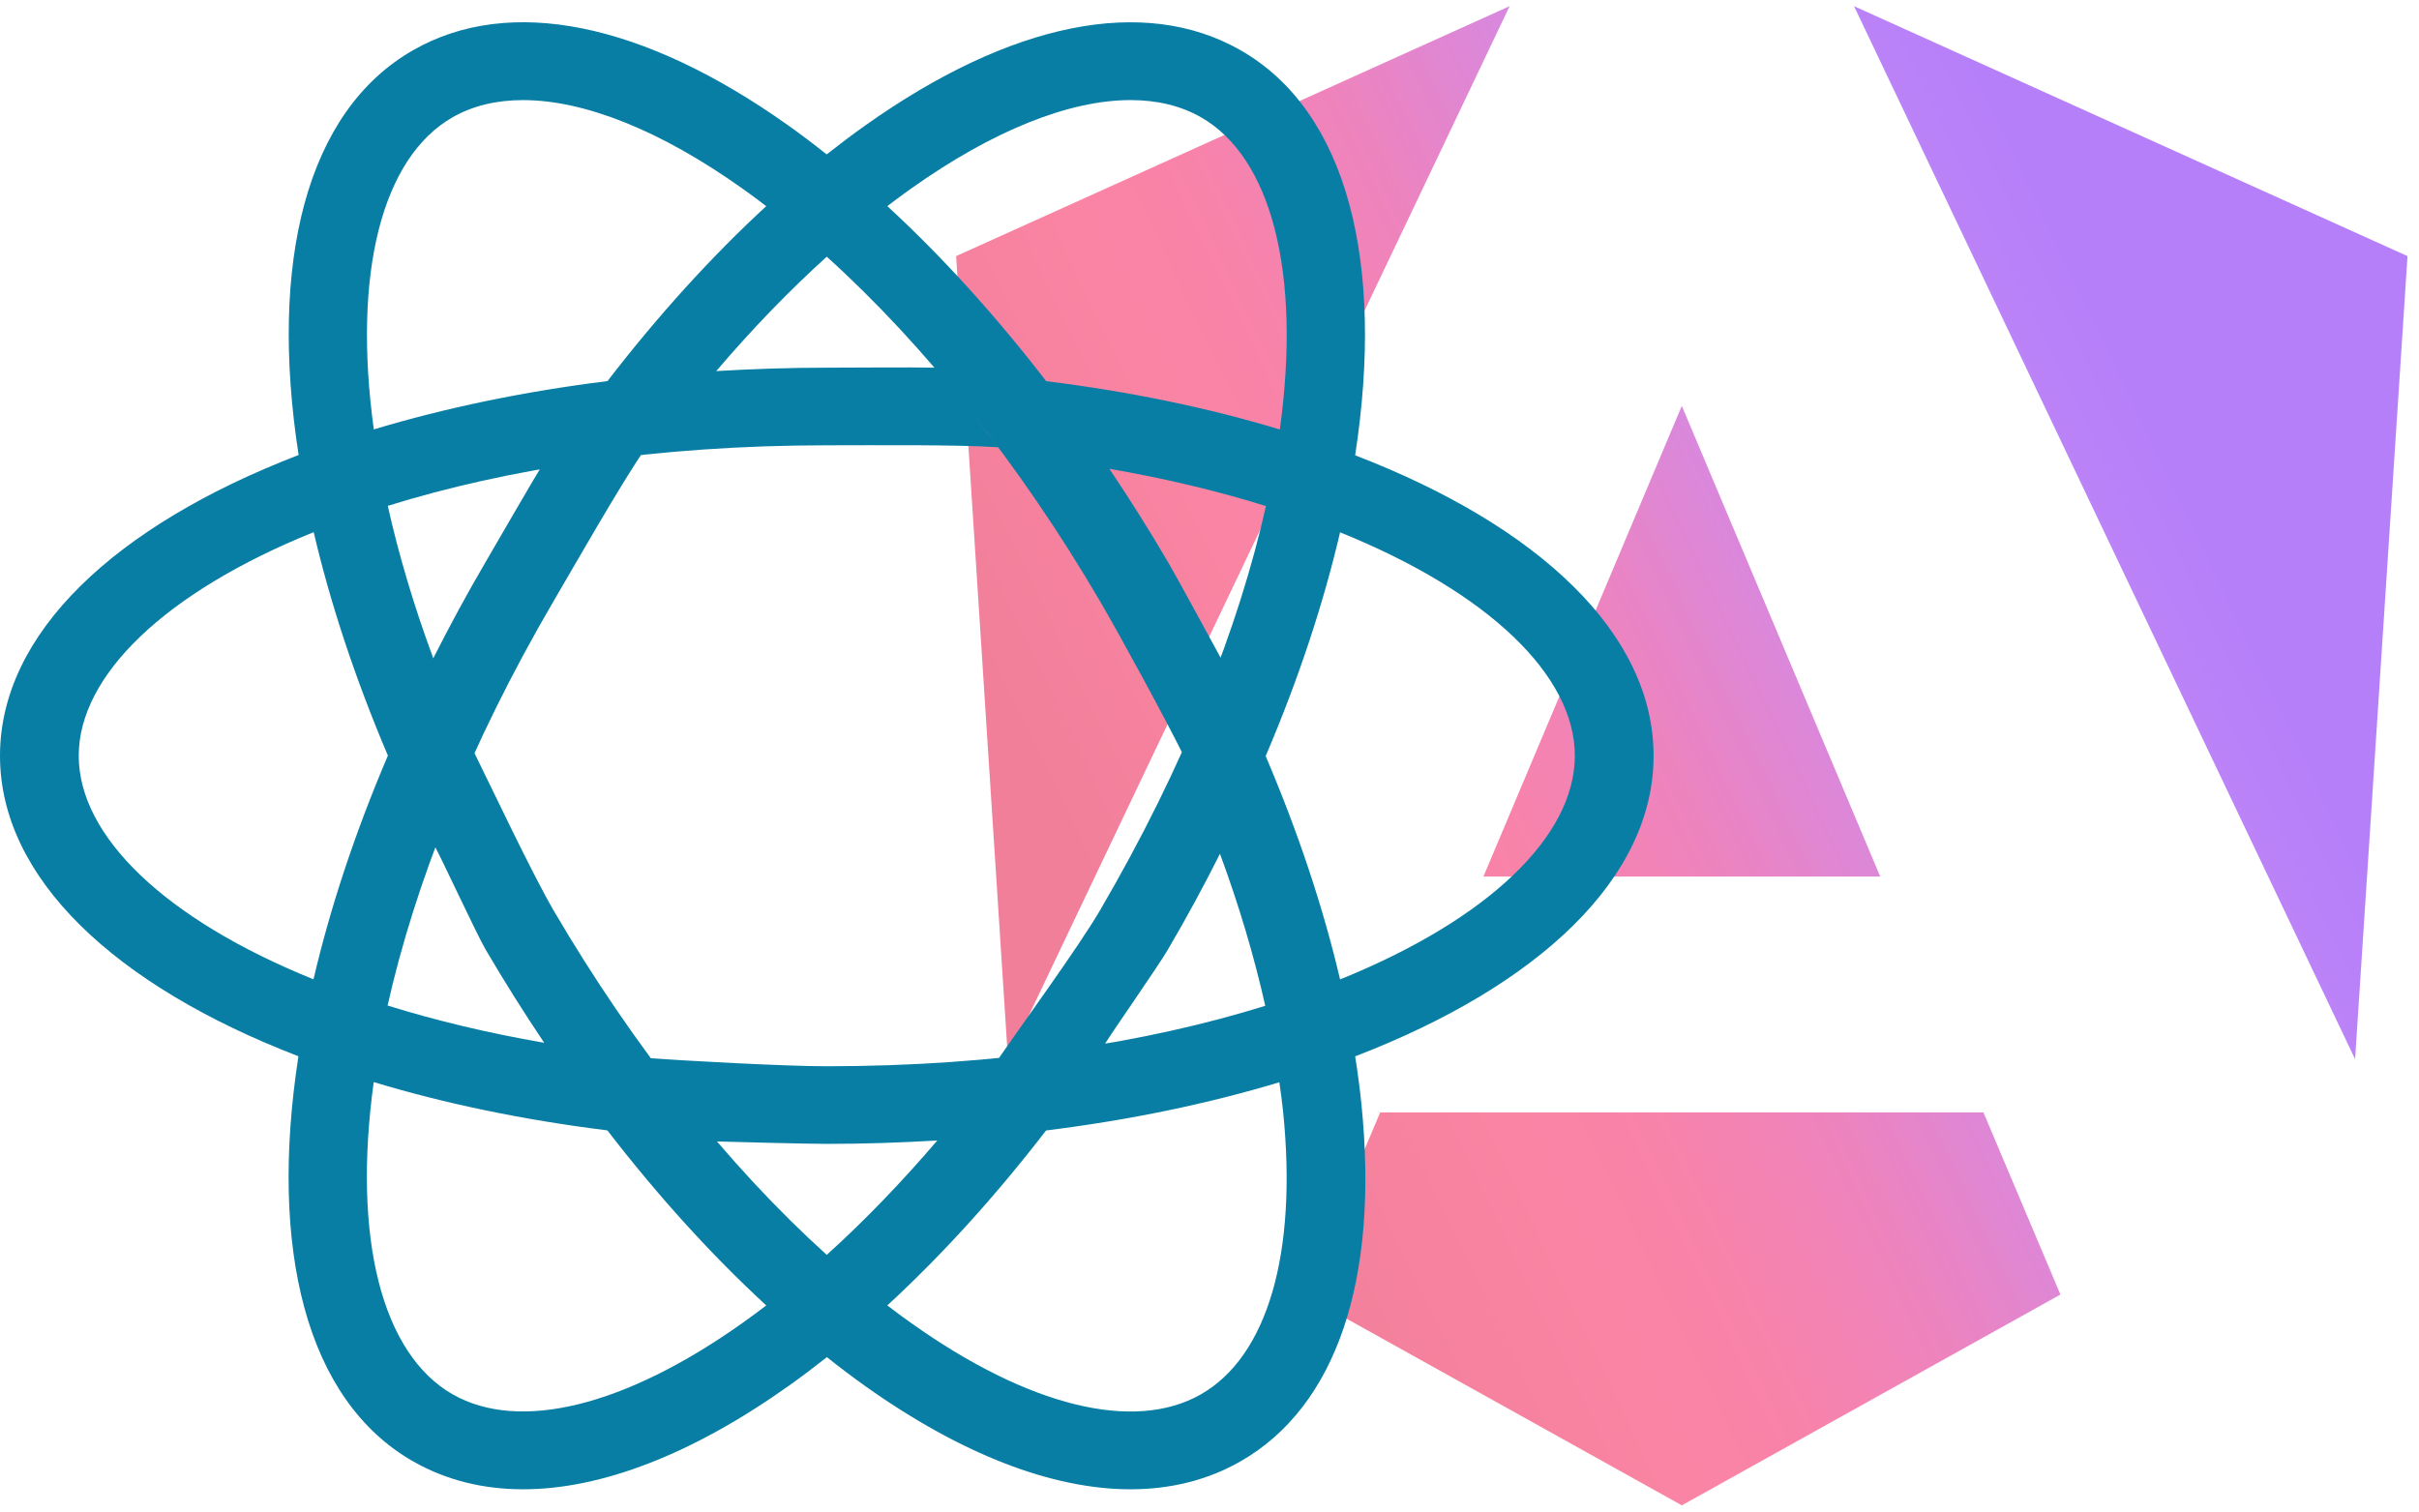
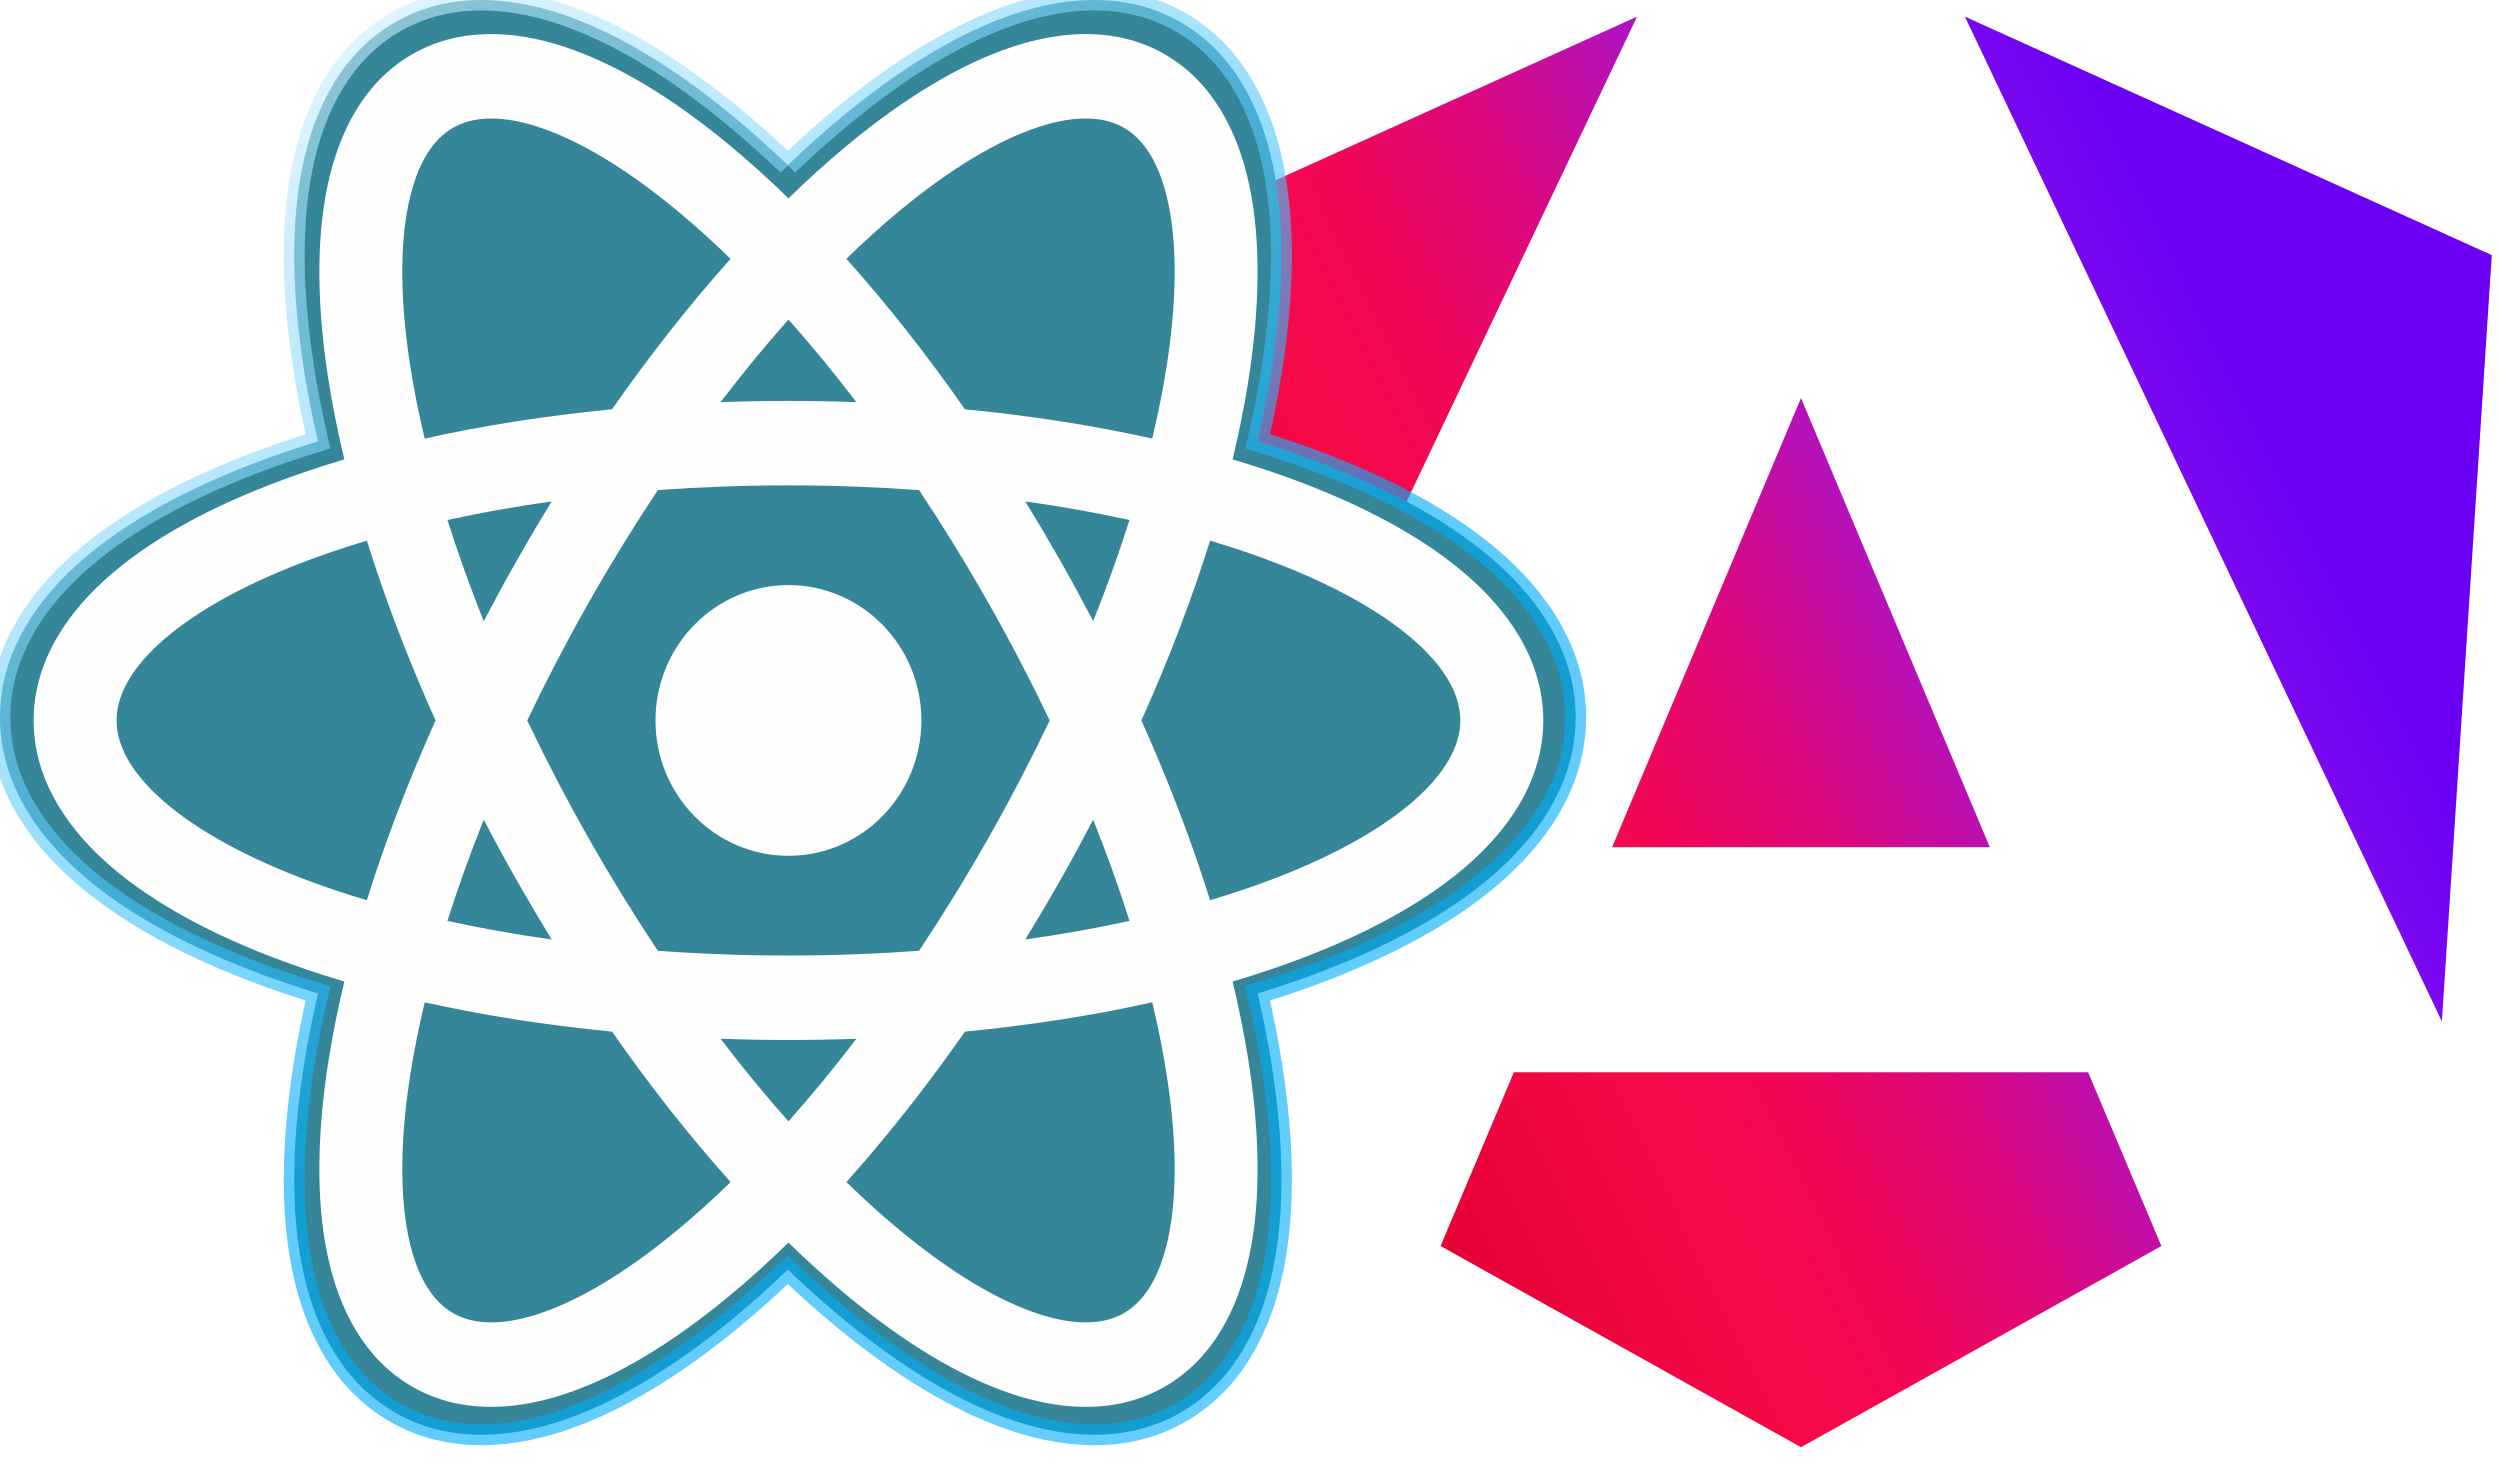
- <svg xmlns="http://www.w3.org/2000/svg" width="200" height="125" enable-background="new 0 0 128 128">
-   <g>
-     <g opacity="0.5" stroke="null" id="svg_6">
-       <g stroke="null" id="svg_7">
-         <path stroke="null" id="svg_4" fill="url(#svg_5)" d="m199.05,21.18l-4.333,66.414l-41.429,-87.084l45.763,20.67l0,0l-0,0zm-28.695,85.876l-31.304,17.434l-31.305,-17.434l6.367,-15.061l49.875,0l6.367,15.061l-0,0zm-31.304,-73.491l16.404,38.925l-32.808,0l16.404,-38.925l-0,0l0,0l0,0zm-55.711,54.028l-4.289,-66.414l45.763,-20.67l-41.474,87.084l0,0l-0,0z" />
-       </g>
-     </g>
-     <path fill="#087EA4" id="svg_8" d="m-36.179,321.394c10.67,0 19.32,-8.89 19.32,-19.857c0,-10.967 -8.65,-19.857 -19.32,-19.857c-10.67,0 -19.32,8.89 -19.32,19.857c0,10.967 8.65,19.857 19.32,19.857z" />
-     <path stroke="null" fill="#087EA4" id="Shape" d="m136.716,62.502c0,-10.126 -9.522,-19.016 -24.674,-24.85c2.449,-15.871 -0.602,-28.452 -9.505,-33.515c-7.951,-4.525 -18.961,-2.311 -31.005,6.242c-1.066,0.754 -2.124,1.557 -3.182,2.391c-1.05,-0.834 -2.108,-1.637 -3.166,-2.391c-12.044,-8.553 -23.054,-10.776 -31.005,-6.242c-8.895,5.063 -11.946,17.636 -9.489,33.491c-15.169,5.841 -24.69,14.74 -24.69,24.874c0,10.126 9.521,19.016 24.674,24.85c-2.449,15.871 0.602,28.452 9.505,33.515c2.694,1.533 5.745,2.295 9.066,2.295c6.47,0 13.981,-2.889 21.94,-8.537c1.066,-0.754 2.124,-1.557 3.182,-2.391c1.05,0.834 2.108,1.637 3.166,2.391c7.959,5.656 15.47,8.537 21.939,8.537c3.32,0 6.372,-0.762 9.066,-2.295c7.951,-4.525 11.506,-15.036 10.018,-29.6c-0.13,-1.284 -0.302,-2.584 -0.513,-3.908c15.161,-5.833 24.674,-14.724 24.674,-24.858zm-61.376,-46.915c6.771,-4.806 13.069,-7.31 18.131,-7.31c2.189,0 4.142,0.465 5.81,1.412c5.827,3.322 8.317,12.846 6.535,25.828c-5.859,-1.773 -12.345,-3.129 -19.319,-3.996c-4.175,-5.416 -8.602,-10.302 -13.134,-14.475c0.659,-0.497 1.318,-0.995 1.978,-1.46zm-37.906,-5.897c1.668,-0.947 3.621,-1.412 5.81,-1.412c5.062,0 11.36,2.495 18.131,7.31c0.659,0.465 1.318,0.955 1.977,1.46c-4.533,4.172 -8.952,9.051 -13.126,14.467c-6.966,0.867 -13.46,2.231 -19.319,3.996c-1.782,-12.974 0.7,-22.499 6.526,-25.82zm-30.924,52.812c0,-6.636 7.129,-13.528 19.425,-18.495c1.375,5.881 3.426,12.1 6.136,18.479c-2.726,6.387 -4.777,12.613 -6.152,18.503c-12.28,-4.967 -19.409,-11.851 -19.409,-18.487zm54.865,46.915c-9.7,6.885 -18.424,9.034 -23.941,5.898c-5.827,-3.322 -8.317,-12.846 -6.535,-25.829c5.859,1.773 12.345,3.129 19.319,3.996c4.175,5.416 8.602,10.303 13.134,14.475c-0.659,0.505 -1.318,0.995 -1.977,1.46zm6.982,-5.641c-8.138,-7.35 -15.958,-17.171 -22.558,-28.436c-1.766,-3.009 -5.336,-10.572 -6.785,-13.501c-1.156,2.728 -2.297,5.231 -3.192,7.894c0.732,1.34 3.556,7.468 4.337,8.808c1.546,2.64 3.166,5.207 4.834,7.695c-4.679,-0.81 -9.009,-1.853 -12.947,-3.081c2.238,-9.965 6.706,-21.456 13.753,-33.491c1.733,-2.961 5.499,-9.572 7.387,-12.316c-2.978,0.377 -5.37,0.252 -8.17,0.822c-0.814,1.3 -4.076,6.952 -4.857,8.292c-1.563,2.664 -2.995,5.328 -4.337,7.976c-1.628,-4.405 -2.873,-8.625 -3.76,-12.605c9.871,-3.073 22.2,-5.007 36.295,-5.007c3.524,0 10.883,-0.07 14.17,0.162c-1.815,-2.351 -3.371,-4.479 -5.267,-6.581c-1.538,-0.048 -7.333,0 -8.903,0c-3.109,0 -6.152,0.104 -9.139,0.281c2.962,-3.474 6.03,-6.652 9.139,-9.46c8.13,7.35 15.958,17.171 22.558,28.436c1.733,2.961 5.479,9.853 6.951,12.838c1.164,-2.728 2.265,-5.216 3.168,-7.896c-0.732,-1.348 -3.699,-6.819 -4.48,-8.151c-1.546,-2.64 -3.166,-5.207 -4.834,-7.687c4.679,0.81 9.009,1.853 12.947,3.081c-2.238,9.965 -6.706,21.455 -13.753,33.491c-1.733,2.961 -6.666,9.741 -8.554,12.485c2.978,-0.377 6.204,-0.941 9.003,-1.51c0.814,-1.3 4.409,-6.433 5.19,-7.773c1.554,-2.648 2.987,-5.296 4.313,-7.936c1.579,4.285 2.832,8.497 3.743,12.573c-9.863,3.073 -22.175,4.999 -36.254,4.999c-3.524,0 -11.716,-0.457 -15.004,-0.69c1.815,2.351 3.769,4.799 5.665,6.901c1.538,0.048 7.768,0.208 9.339,0.208c3.109,0 6.152,-0.104 9.139,-0.281c-2.97,3.474 -6.03,6.652 -9.139,9.46zm30.924,11.538c-5.517,3.145 -14.249,0.995 -23.941,-5.898c-0.659,-0.465 -1.318,-0.955 -1.978,-1.46c4.533,-4.172 8.952,-9.051 13.126,-14.467c6.958,-0.867 13.436,-2.223 19.287,-3.988c0.114,0.81 0.228,1.621 0.309,2.415c1.196,11.731 -1.286,20.252 -6.803,23.397zm11.515,-34.318c-1.4,-5.97 -3.475,-12.188 -6.152,-18.471c2.726,-6.387 4.777,-12.613 6.152,-18.503c12.28,4.967 19.409,11.843 19.409,18.479c0,6.636 -7.121,13.52 -19.409,18.495z" />
-   </g>
+ <svg xmlns="http://www.w3.org/2000/svg" width="152" height="89" fill="none">
  <defs>
-     <linearGradient id="svg_5" y2="55.184%" x2="96.132%" y1="90.929%" x1="25.071%">
+     <linearGradient id="svg_6" y2="55.184%" x2="96.132%" y1="90.929%" x1="25.071%">
      <stop offset="0%" stop-color="#E40035" />
      <stop offset="24%" stop-color="#F60A48" />
      <stop offset="35.2%" stop-color="#F20755" />
      <stop offset="49.4%" stop-color="#DC087D" />
      <stop offset="74.5%" stop-color="#9717E7" />
      <stop offset="100%" stop-color="#6C00F5" />
    </linearGradient>
+     <linearGradient gradientUnits="userSpaceOnUse" y2="112.781" x2="87.729" y1="-10.284" x1="11.659" id="svg_1">
+       <stop stop-opacity="0.59" stop-color="white" />
+       <stop stop-opacity="0.63" stop-color="#00ADF7" offset="0.508" />
+       <stop stop-opacity="0.58" stop-color="#00ADF7" offset="1" />
+     </linearGradient>
  </defs>
+   <g>
+     <g id="svg_13">
+       <g stroke="null" id="svg_2">
+         <g stroke="null" id="svg_7">
+           <path stroke="null" id="svg_5" fill="url(#svg_6)" d="m151.5,15.511l-3.033,46.594l-29.001,-61.095l32.034,14.502l0,0l0,-0zm-20.087,60.248l-21.913,12.231l-21.913,-12.231l4.457,-10.566l34.913,0l4.457,10.566zm-21.913,-51.559l11.482,27.308l-22.965,0l11.483,-27.308zm-38.998,37.905l-3.002,-46.594l32.034,-14.502l-29.032,61.095l0,0l0,0z" />
+         </g>
+       </g>
+       <g id="svg_11">
+         <path stroke-width="1.269" stroke="url(#svg_1)" fill="#358699" d="m47.901,10.04c-1.107,-1.06 -2.211,-2.045 -3.306,-2.952c-3.536,-2.926 -7.115,-5.135 -10.526,-6.258c-3.41,-1.123 -7.013,-1.262 -10.123,0.566c-3.107,1.827 -4.787,5.066 -5.535,8.628c-0.749,3.564 -0.66,7.821 0.061,12.401c0.224,1.425 0.512,2.898 0.862,4.41c-1.459,0.447 -2.854,0.929 -4.177,1.443c-4.258,1.655 -7.926,3.706 -10.586,6.151c-2.66,2.444 -4.572,5.544 -4.572,9.189c0,3.645 1.913,6.745 4.572,9.189c2.66,2.445 6.328,4.496 10.586,6.151c1.323,0.514 2.717,0.996 4.176,1.443c-0.35,1.513 -0.638,2.985 -0.862,4.41c-0.721,4.58 -0.81,8.836 -0.061,12.401c0.748,3.562 2.427,6.801 5.535,8.628c3.11,1.828 6.712,1.689 10.123,0.566c3.411,-1.123 6.99,-3.332 10.526,-6.258c1.095,-0.906 2.199,-1.892 3.306,-2.952c1.107,1.06 2.211,2.045 3.306,2.952c3.536,2.926 7.115,5.135 10.526,6.258c3.41,1.123 7.013,1.262 10.123,-0.566c3.107,-1.827 4.787,-5.066 5.535,-8.628c0.749,-3.564 0.66,-7.821 -0.061,-12.401c-0.224,-1.425 -0.512,-2.898 -0.862,-4.411c1.459,-0.447 2.853,-0.929 4.176,-1.443c4.258,-1.655 7.926,-3.707 10.586,-6.151c2.659,-2.444 4.572,-5.544 4.572,-9.189c0,-3.645 -1.913,-6.745 -4.572,-9.189c-2.66,-2.445 -6.328,-4.496 -10.586,-6.151c-1.322,-0.514 -2.717,-0.996 -4.176,-1.443c0.35,-1.513 0.638,-2.985 0.862,-4.41c0.721,-4.58 0.81,-8.836 0.061,-12.401c-0.748,-3.562 -2.427,-6.801 -5.535,-8.628c-3.11,-1.828 -6.712,-1.689 -10.123,-0.566c-3.411,1.123 -6.99,3.332 -10.526,6.258c-1.095,0.906 -2.199,1.892 -3.306,2.952z" />
+         <path fill="#FEFEFE" d="m27.514,7.787c1.147,-0.674 2.836,-0.852 5.25,-0.057c2.413,0.795 5.272,2.484 8.392,5.065c1.073,0.887 2.163,1.87 3.264,2.941c-2.441,2.724 -4.866,5.793 -7.21,9.149c-4.026,0.389 -7.85,0.992 -11.387,1.782c-0.361,-1.506 -0.651,-2.959 -0.87,-4.349c-0.636,-4.042 -0.643,-7.407 -0.113,-9.932c0.531,-2.526 1.526,-3.926 2.673,-4.6zm16.822,1.024c1.191,0.986 2.395,2.071 3.603,3.248c1.208,-1.177 2.411,-2.262 3.603,-3.248c3.4,-2.813 6.807,-4.908 10.02,-5.966c3.213,-1.058 6.51,-1.158 9.323,0.495c2.813,1.654 4.377,4.611 5.083,7.973c0.706,3.362 0.628,7.414 -0.065,11.818c-0.243,1.544 -0.564,3.147 -0.961,4.801c1.605,0.476 3.13,0.995 4.564,1.553c4.093,1.591 7.578,3.548 10.085,5.852c2.506,2.304 4.24,5.161 4.24,8.468c0,3.307 -1.734,6.164 -4.24,8.468c-2.507,2.304 -5.992,4.261 -10.085,5.852c-1.434,0.557 -2.959,1.076 -4.564,1.552c0.397,1.653 0.718,3.257 0.961,4.801c0.693,4.404 0.771,8.456 0.065,11.818c-0.706,3.362 -2.27,6.319 -5.083,7.973c-2.813,1.654 -6.111,1.554 -9.323,0.495c-3.213,-1.058 -6.62,-3.153 -10.02,-5.966c-1.192,-0.986 -2.395,-2.071 -3.603,-3.248c-1.208,1.177 -2.412,2.262 -3.603,3.248c-3.4,2.813 -6.807,4.908 -10.02,5.966c-3.213,1.058 -6.51,1.158 -9.323,-0.495c-2.813,-1.654 -4.377,-4.611 -5.083,-7.973c-0.706,-3.362 -0.628,-7.414 0.065,-11.818c0.243,-1.543 0.564,-3.147 0.961,-4.801c-1.605,-0.476 -3.13,-0.995 -4.565,-1.553c-4.093,-1.591 -7.578,-3.548 -10.085,-5.852c-2.506,-2.304 -4.24,-5.161 -4.24,-8.468c0,-3.307 1.734,-6.164 4.24,-8.468c2.507,-2.304 5.992,-4.261 10.085,-5.852c1.435,-0.558 2.959,-1.076 4.565,-1.553c-0.397,-1.653 -0.718,-3.257 -0.961,-4.801c-0.693,-4.404 -0.771,-8.456 -0.065,-11.818c0.706,-3.362 2.27,-6.319 5.083,-7.972c2.813,-1.654 6.111,-1.554 9.323,-0.495c3.213,1.058 6.62,3.153 10.02,5.966zm-0.527,15.64c1.369,-1.793 2.751,-3.471 4.13,-5.023c1.379,1.552 2.761,3.23 4.13,5.023c-1.361,-0.049 -2.739,-0.074 -4.13,-0.074c-1.391,0 -2.768,0.025 -4.13,0.074zm-16.605,7.165c2.01,-0.44 4.128,-0.82 6.338,-1.13c-0.722,1.176 -1.432,2.378 -2.128,3.605c-0.696,1.226 -1.363,2.454 -2.002,3.678c-0.841,-2.103 -1.577,-4.161 -2.208,-6.153zm8.577,5.042c-1.36,2.398 -2.603,4.789 -3.725,7.146c1.123,2.357 2.365,4.748 3.725,7.146c1.36,2.398 2.772,4.689 4.216,6.858c2.566,0.189 5.221,0.288 7.941,0.288c2.72,0 5.375,-0.1 7.942,-0.289c1.444,-2.168 2.856,-4.459 4.216,-6.858c1.36,-2.399 2.603,-4.789 3.725,-7.146c-1.122,-2.357 -2.365,-4.748 -3.725,-7.146c-1.36,-2.398 -2.772,-4.689 -4.216,-6.858c-2.567,-0.189 -5.221,-0.289 -7.942,-0.289c-2.72,0 -5.375,0.1 -7.941,0.288c-1.444,2.168 -2.856,4.459 -4.216,6.858zm-13.476,-3.785c1.097,3.514 2.495,7.187 4.177,10.931c-1.682,3.744 -3.081,7.418 -4.177,10.931c-1.462,-0.435 -2.843,-0.906 -4.135,-1.408c-3.756,-1.46 -6.622,-3.136 -8.505,-4.866c-1.883,-1.731 -2.576,-3.309 -2.576,-4.657c0,-1.348 0.693,-2.926 2.576,-4.657c1.883,-1.73 4.749,-3.406 8.505,-4.866c1.291,-0.502 2.673,-0.973 4.135,-1.408zm7.107,16.966c-0.841,2.104 -1.577,4.161 -2.208,6.153c2.01,0.44 4.128,0.82 6.338,1.13c-0.722,-1.176 -1.432,-2.378 -2.128,-3.604c-0.696,-1.227 -1.363,-2.454 -2.002,-3.678zm-4.458,15.45c0.219,-1.389 0.509,-2.843 0.87,-4.349c3.537,0.79 7.361,1.394 11.387,1.782c2.344,3.355 4.769,6.425 7.21,9.148c-1.101,1.071 -2.192,2.054 -3.265,2.942c-3.12,2.582 -5.979,4.271 -8.392,5.065c-2.414,0.795 -4.103,0.617 -5.25,-0.057c-1.147,-0.674 -2.143,-2.075 -2.673,-4.6c-0.53,-2.525 -0.523,-5.89 0.113,-9.932zm29.769,9.523c-1.073,-0.888 -2.163,-1.87 -3.265,-2.942c2.441,-2.724 4.866,-5.793 7.21,-9.149c4.026,-0.389 7.85,-0.992 11.387,-1.782c0.361,1.506 0.651,2.96 0.87,4.349c0.636,4.042 0.643,7.406 0.113,9.932c-0.531,2.526 -1.526,3.926 -2.673,4.6c-1.147,0.674 -2.836,0.852 -5.25,0.057c-2.413,-0.795 -5.272,-2.484 -8.392,-5.065zm-6.784,-6.633c1.379,-1.552 2.761,-3.23 4.13,-5.023c-1.361,0.049 -2.739,0.074 -4.13,0.074c-1.391,0 -2.768,-0.025 -4.13,-0.074c1.369,1.793 2.751,3.471 4.13,5.023zm20.735,-12.188c-2.01,0.44 -4.128,0.82 -6.338,1.13c0.722,-1.176 1.432,-2.378 2.128,-3.604c0.696,-1.227 1.363,-2.454 2.002,-3.679c0.841,2.103 1.577,4.161 2.208,6.153zm4.899,-1.257c-1.097,-3.514 -2.495,-7.187 -4.177,-10.931c1.682,-3.744 3.081,-7.417 4.177,-10.931c1.462,0.435 2.843,0.906 4.134,1.407c3.756,1.46 6.622,3.136 8.505,4.866c1.883,1.73 2.576,3.309 2.576,4.657c0,1.348 -0.694,2.926 -2.576,4.657c-1.883,1.73 -4.749,3.406 -8.505,4.866c-1.291,0.502 -2.672,0.972 -4.134,1.407zm-14.906,-29.849c4.026,0.389 7.85,0.992 11.387,1.782c0.361,-1.506 0.651,-2.96 0.87,-4.349c0.636,-4.042 0.643,-7.407 0.113,-9.932c-0.531,-2.526 -1.526,-3.926 -2.673,-4.6c-1.147,-0.674 -2.836,-0.852 -5.25,-0.057c-2.413,0.795 -5.272,2.484 -8.392,5.065c-1.073,0.887 -2.163,1.87 -3.264,2.941c2.441,2.724 4.866,5.793 7.21,9.149zm7.798,12.883c0.841,-2.103 1.577,-4.161 2.208,-6.153c-2.009,-0.44 -4.128,-0.82 -6.337,-1.13c0.722,1.176 1.432,2.378 2.128,3.604c0.696,1.226 1.363,2.454 2.002,3.678zm-10.445,6.035c0,4.545 -3.619,8.229 -8.083,8.229c-4.464,0 -8.083,-3.684 -8.083,-8.229c0,-4.545 3.619,-8.229 8.083,-8.229c4.464,0 8.083,3.684 8.083,8.229z" clip-rule="evenodd" fill-rule="evenodd" />
+       </g>
+     </g>
+   </g>
</svg>
